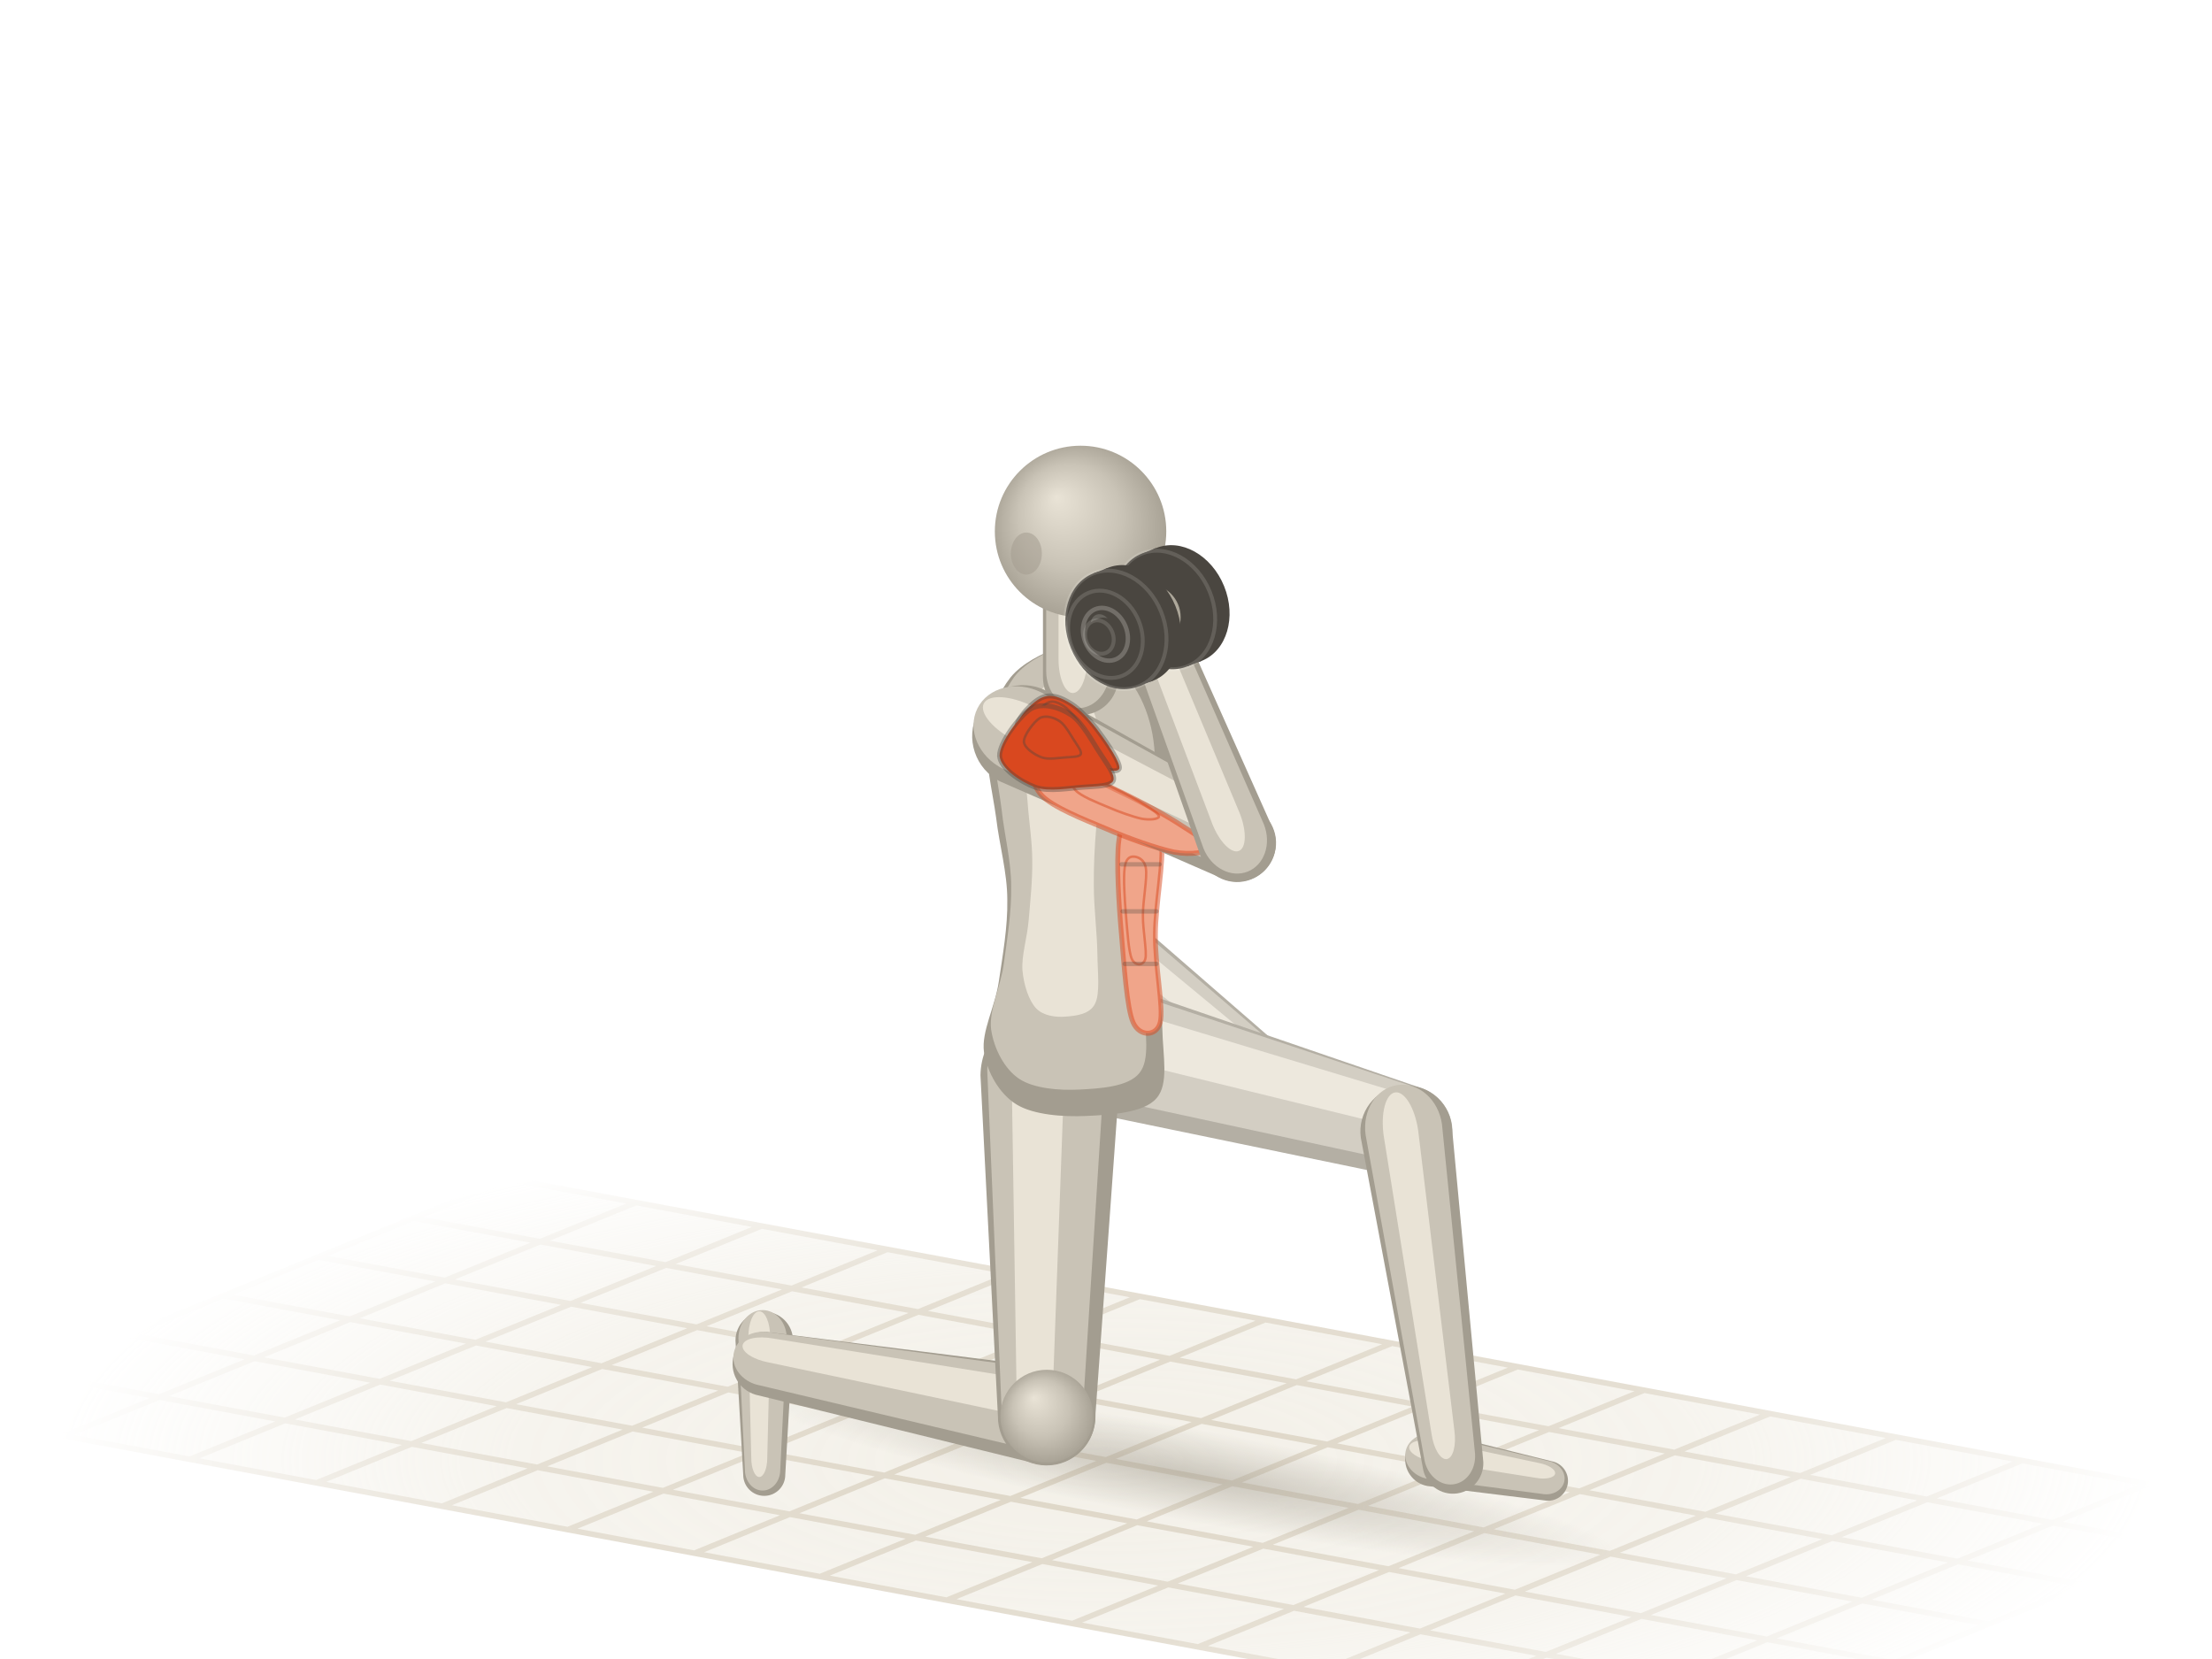
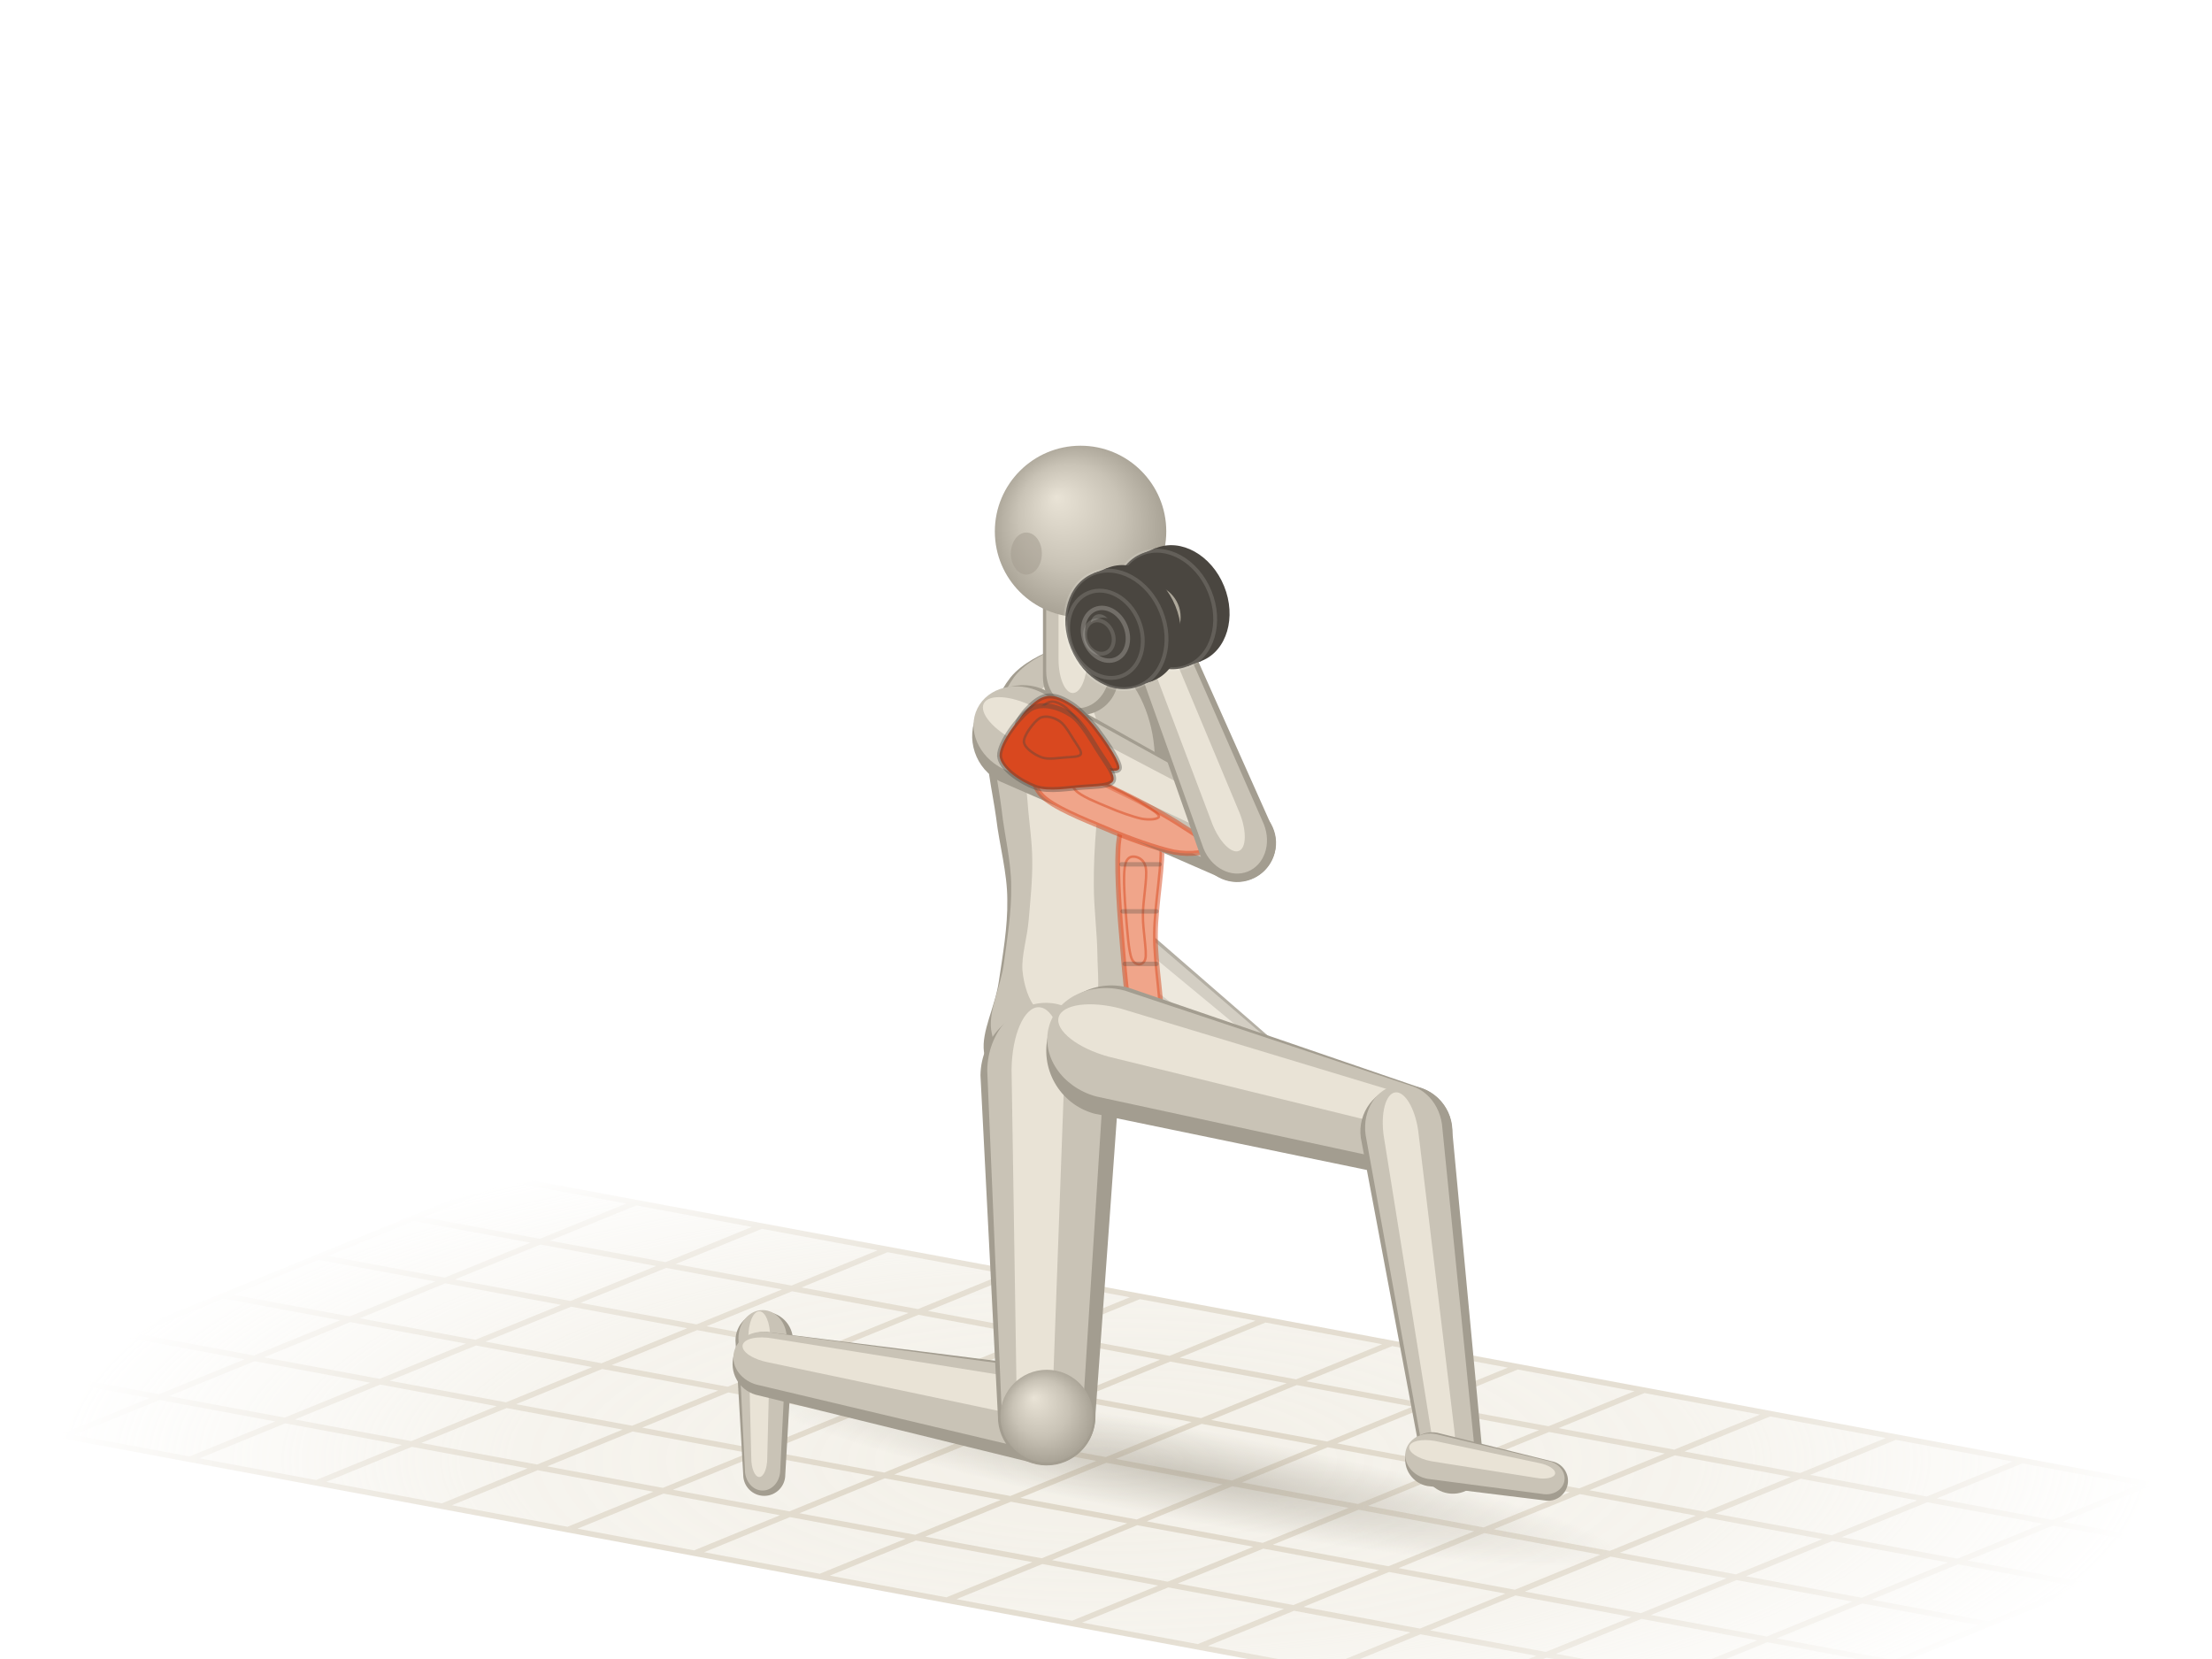
<svg xmlns="http://www.w3.org/2000/svg" viewBox="0 0 400 300">
  <defs>
    <radialGradient id="aa-sph" cx=".5" cy=".5" r=".55" fx=".36" fy=".3">
      <stop offset="0" stop-color="#e9e3d6" />
      <stop offset=".55" stop-color="#c9c3b6" />
      <stop offset="1" stop-color="#a39d90" />
    </radialGradient>
    <path id="aas0" d="M-9.5 1.1C-9.3 5.5 -9 11.9 -6.3 14.3C-3.7 16.7 1.4 15.5 6.3 15.4C11.3 15.3 18 13.8 23.3 13.8C28.5 13.7 33.5 14.2 38.1 14.9C42.6 15.5 46.9 17.3 50.8 17.6C54.6 17.9 58.2 17.5 61.3 16.5C64.5 15.5 67.5 13.8 69.8 11.6C72.1 9.4 74.2 6 75.1 3.3C76 0.6 76 -1.7 75.1 -4.4C74.2 -7.1 72.4 -11 69.8 -13.2C67.1 -15.4 63.4 -17.1 59.2 -17.6C55 -18.1 49.3 -16.6 44.4 -15.9C39.5 -15.3 34.5 -13.8 29.6 -13.8C24.7 -13.7 19.4 -14.7 14.8 -15.4C10.2 -16.1 5.8 -18.7 2.1 -18.2C-1.6 -17.6 -5.5 -15.3 -7.4 -12.1C-9.3 -8.9 -9.7 -3.3 -9.5 1.1Z" />
    <path id="aas2" d="M0 9.2L43.3 7A7 7 0 0 0 43.3 -7L0 -9.2A9.2 9.2 0 0 0 0 9.2Z" />
    <path id="aas6" d="M0 7L44 5.2A5.2 5.2 0 0 0 44 -5.2L0 -7A7 7 0 0 0 0 7Z" />
    <path id="aas7" d="M0 12.6L61.6 8.8A8.8 8.8 0 0 0 61.6 -8.8L0 -12.6A12.6 12.6 0 0 0 0 12.6Z" />
    <path id="aas8" d="M0 8.8L51.9 5.8A5.8 5.8 0 0 0 51.9 -5.8L0 -8.8A8.8 8.8 0 0 0 0 8.8Z" />
    <path id="aas9" d="M0 5.2L24.3 3.8A3.8 3.8 0 0 0 24.3 -3.8L0 -5.2A5.2 5.2 0 0 0 0 5.2Z" />
    <path id="aas10" d="M0 8.6L44.7 6.6A6.6 6.6 0 0 0 44.7 -6.6L0 -8.6A8.6 8.6 0 0 0 0 8.6Z" />
    <path id="aas14" d="M0 6.6L40.8 4.9A4.9 4.9 0 0 0 40.8 -4.9L0 -6.6A6.6 6.6 0 0 0 0 6.6Z" />
    <path id="aas15" d="M0 11.8L55.3 8.3A8.3 8.3 0 0 0 55.3 -8.3L0 -11.8A11.8 11.8 0 0 0 0 11.8Z" />
    <path id="aas16" d="M0 8.3L60.6 5.5A5.5 5.5 0 0 0 60.6 -5.5L0 -8.3A8.3 8.3 0 0 0 0 8.3Z" />
    <path id="aas17" d="M0 4.9L21.3 3.6A3.6 3.6 0 0 0 21.3 -3.6L0 -4.9A4.9 4.9 0 0 0 0 4.9Z" />
    <path id="aas18" d="M0 6.8L12.7 6.8A6.8 6.8 0 0 0 12.7 -6.8L0 -6.8A6.8 6.8 0 0 0 0 6.8Z" />
    <g id="aadb19">
      <ellipse cx="8.7" cy="-3.6" rx="3.1" ry="2.5" transform="rotate(67.8 8.7 -3.6)" fill="#4a4640" />
      <path d="M9.9 -0.7L8.8 -0.3L6.5 -6L7.6 -6.4Z" fill="#4a4640" />
      <ellipse cx="7.6" cy="-3.1" rx="3.1" ry="2.5" transform="rotate(67.8 7.6 -3.1)" fill="#4a4640" stroke="#fffdf8" stroke-opacity=".14" stroke-width=".7" />
      <ellipse cx="7.6" cy="-3.1" rx="8.1" ry="6.5" transform="rotate(67.8 7.6 -3.1)" fill="#4a4640" />
      <path d="M10.7 4.4L8.7 5.2L2.6 -9.8L4.5 -10.7Z" fill="#4a4640" />
      <ellipse cx="5.7" cy="-2.3" rx="8.1" ry="6.5" transform="rotate(67.8 5.7 -2.3)" fill="#4a4640" stroke="#fffdf8" stroke-opacity=".14" stroke-width=".7" />
      <ellipse cx="5.7" cy="-2.3" rx="4.9" ry="3.9" transform="rotate(67.8 5.7 -2.3)" fill="none" stroke="#fffdf8" stroke-opacity=".22" stroke-width=".8" />
      <ellipse cx="4.9" cy="-3.8" rx="2.3" ry="1.8" transform="rotate(67.8 4.9 -3.8)" fill="#fffdf8" fill-opacity=".16" />
      <ellipse cx="5.7" cy="-2.3" rx="11" ry="8.8" transform="rotate(67.8 5.7 -2.3)" fill="#4a4640" />
      <path d="M9.8 7.9L7.2 8.9L-1.1 -11.4L1.5 -12.5Z" fill="#4a4640" />
      <ellipse cx="3.1" cy="-1.3" rx="11" ry="8.8" transform="rotate(67.8 3.1 -1.3)" fill="#4a4640" stroke="#fffdf8" stroke-opacity=".14" stroke-width=".7" />
      <path d="M2.9 -3.5L-4.5 -0.5A2.2 2.2 0 0 0 -2.9 3.5L4.5 0.5A2.2 2.2 0 0 0 2.9 -3.5Z" fill="#4a4640" />
      <path d="M3.1 -2.9L-4.3 0.1A0.8 0.8 0 0 0 -3.7 1.5L3.6 -1.5A0.8 0.8 0 0 0 3.1 -2.9Z" fill="#fffdf8" fill-opacity=".22" />
    </g>
    <g id="aadb20">
      <ellipse cx="-3.1" cy="1.3" rx="11" ry="8.8" transform="rotate(67.8 -3.1 1.3)" fill="#4a4640" />
      <path d="M1.1 11.4L-1.5 12.5L-9.8 -7.9L-7.2 -8.9Z" fill="#4a4640" />
      <ellipse cx="-5.7" cy="2.3" rx="11" ry="8.8" transform="rotate(67.8 -5.7 2.3)" fill="#4a4640" stroke="#fffdf8" stroke-opacity=".14" stroke-width=".7" />
      <ellipse cx="-5.7" cy="2.3" rx="8.1" ry="6.5" transform="rotate(67.8 -5.7 2.3)" fill="#4a4640" />
      <path d="M-2.6 9.8L-4.5 10.7L-10.7 -4.4L-8.7 -5.2Z" fill="#4a4640" />
      <ellipse cx="-7.6" cy="3.1" rx="8.1" ry="6.5" transform="rotate(67.8 -7.6 3.1)" fill="#4a4640" stroke="#fffdf8" stroke-opacity=".14" stroke-width=".7" />
      <ellipse cx="-7.6" cy="3.1" rx="4.9" ry="3.9" transform="rotate(67.8 -7.6 3.1)" fill="none" stroke="#fffdf8" stroke-opacity=".22" stroke-width=".8" />
      <ellipse cx="-8.4" cy="1.7" rx="2.3" ry="1.8" transform="rotate(67.8 -8.4 1.7)" fill="#fffdf8" fill-opacity=".16" />
      <ellipse cx="-7.6" cy="3.1" rx="3.1" ry="2.5" transform="rotate(67.8 -7.6 3.1)" fill="#4a4640" />
      <path d="M-6.5 6L-7.6 6.4L-9.9 0.7L-8.8 0.3Z" fill="#4a4640" />
      <ellipse cx="-8.7" cy="3.6" rx="3.1" ry="2.5" transform="rotate(67.8 -8.7 3.6)" fill="#4a4640" stroke="#fffdf8" stroke-opacity=".14" stroke-width=".7" />
    </g>
    <radialGradient id="aa-fade" gradientUnits="userSpaceOnUse" cx="200" cy="264" r="190" gradientTransform="translate(200 264) scale(1 .32) translate(-200 -264)">
      <stop offset="0" stop-color="#fff" />
      <stop offset=".55" stop-color="#fff" stop-opacity=".75" />
      <stop offset="1" stop-color="#fff" stop-opacity="0" />
    </radialGradient>
    <mask id="aa-gm" maskUnits="userSpaceOnUse" x="0" y="0" width="400" height="300">
      <rect width="400" height="300" fill="url(#aa-fade)" />
    </mask>
    <radialGradient id="aa-shd">
      <stop offset="0" stop-color="#a39d90" stop-opacity=".5" />
      <stop offset=".55" stop-color="#a39d90" stop-opacity=".22" />
      <stop offset="1" stop-color="#a39d90" stop-opacity="0" />
    </radialGradient>
  </defs>
  <g mask="url(#aa-gm)">
    <path d="M92.1 213.2L411.3 272.6L307.9 314.8L-11.3 255.4Z" fill="#efeadf" fill-opacity=".7" />
    <path d="M92.1 213.2L-11.3 255.4M114.9 217.5L11.5 259.7M137.7 221.7L34.3 263.9M160.5 225.9L57.1 268.2M183.3 230.2L79.9 272.4M206.1 234.4L102.7 276.6M228.9 238.6L125.5 280.9M251.7 242.9L148.3 285.1M274.5 247.1L171.1 289.4M297.3 251.4L193.9 293.6M320.1 255.6L216.7 297.8M342.9 259.8L239.5 302.1M365.7 264.1L262.3 306.3M388.5 268.3L285.1 310.5M411.3 272.6L307.9 314.8M92.1 213.2L411.3 272.6M74.9 220.3L394 279.6M57.6 227.3L376.8 286.6M40.4 234.3L359.6 293.7M23.2 241.4L342.4 300.7M6 248.4L325.1 307.7M-11.3 255.4L307.9 314.8" fill="none" stroke="#ddd5c5" stroke-width="1" />
  </g>
  <g transform="rotate(10.5)">
    <ellipse fill="url(#aa-shd)" cx="259.7" cy="223" rx="78.8" ry="8.4" />
  </g>
  <g opacity=".82">
-     <g transform="translate(197.6 168.5) rotate(38.6)">
-       <use href="#aas14" fill="#a39d90" />
-       <use href="#aas14" fill="#c9c3b6" transform="matrix(0.98 0 0 0.84 -0.4 -0.4)" />
-       <use href="#aas14" fill="#e9e3d6" transform="matrix(0.9 0 0 0.38 -0.3 -1)" />
-     </g>
-     <g transform="translate(229.4 194)">
-       <circle r="5.6" fill="url(#aa-sph)" />
-     </g>
    <g transform="translate(205.9 124.6) rotate(100.7)">
      <use href="#aas10" fill="#a39d90" />
      <use href="#aas10" fill="#c9c3b6" transform="matrix(0.98 0 0 0.84 -0.5 0.7)" />
      <use href="#aas10" fill="#e9e3d6" transform="matrix(0.9 0 0 0.38 -0.4 2)" />
      <path id="aam11" d="M4.5 2.1C2.5 3.2 5.2 6.7 8.1 7.6C10.9 8.6 17 8 21.5 7.8C26 7.6 31.8 7 34.9 6.2C38 5.4 40.4 3.8 40.3 3.1C40.1 2.3 37.4 1.9 34 1.6C30.6 1.2 25.1 1.1 20.1 1.2C15.2 1.2 6.5 1 4.5 2.1Z" fill="#f0a58a" stroke="#d9481f" stroke-opacity=".5" stroke-width=".9" stroke-linejoin="round" />
      <use href="#aam11" fill="#fffdf8" fill-opacity=".3" stroke="none" transform="matrix(0.5 0 0 0.5 9.6 3.7)" />
      <path id="aam12" d="M-1.8 -0.9C-2.5 -2.2 -1.2 -6.1 0 -7.4C1.2 -8.6 3.3 -8.7 5.4 -8.6C7.5 -8.4 10.3 -7.3 12.5 -6.3C14.8 -5.3 18.6 -3.3 18.8 -2.3C18.9 -1.4 15.8 -0.9 13.4 -0.5C11 0 7 0.5 4.5 0.4C1.9 0.4 -1 0.4 -1.8 -0.9Z" fill="#d9481f" stroke="#4a4640" stroke-opacity=".38" stroke-width=".9" stroke-linejoin="round" />
      <use href="#aam12" fill="#fffdf8" fill-opacity=".3" stroke="none" transform="matrix(0.5 0 0 0.5 1.7 -0.2)" />
      <path id="aam13" d="M-2.2 4.8C-3.4 2.8 -2.3 -2.8 -0.9 -4.8C0.5 -6.7 3.7 -7.1 6.3 -6.9C8.8 -6.6 12.2 -4.3 14.3 -3.2C16.4 -2.1 18.8 -1.1 18.8 0C18.8 1.1 16.4 2.1 14.3 3.2C12.2 4.3 9 6.6 6.3 6.9C3.5 7.1 -1 6.7 -2.2 4.8Z" fill="#d9481f" stroke="#4a4640" stroke-opacity=".38" stroke-width=".9" stroke-linejoin="round" />
      <use href="#aam13" fill="#fffdf8" fill-opacity=".3" stroke="none" transform="matrix(0.5 0 0 0.5 1.9 1.6)" />
    </g>
    <g transform="translate(197.6 168.5)">
      <circle r="6.4" fill="url(#aa-sph)" />
    </g>
-     <g transform="translate(201 190) rotate(15.3)">
-       <use href="#aas15" fill="#a39d90" />
-       <use href="#aas15" fill="#c9c3b6" transform="matrix(0.98 0 0 0.84 -0.5 -1.2)" />
-       <use href="#aas15" fill="#e9e3d6" transform="matrix(0.9 0 0 0.38 -0.2 -3.3)" />
+     <g transform="translate(197.6 168.5) rotate(38.6)">
+       <use href="#aas14" fill="#a39d90" />
+       <use href="#aas14" fill="#c9c3b6" transform="matrix(0.98 0 0 0.84 -0.4 -0.4)" />
+       <use href="#aas14" fill="#e9e3d6" transform="matrix(0.9 0 0 0.38 -0.3 -1)" />
    </g>
-     <g transform="translate(254.3 204.6)">
-       <circle r="7.9" fill="url(#aa-sph)" />
+     <g transform="translate(229.4 194)">
+       <circle r="5.6" fill="url(#aa-sph)" />
    </g>
  </g>
  <g transform="translate(138.2 242.4) rotate(90)">
    <use href="#aas9" fill="#a39d90" />
    <use href="#aas9" fill="#c9c3b6" transform="matrix(0.98 0 0 0.84 -0.4 0.3)" />
    <use href="#aas9" fill="#e9e3d6" transform="matrix(0.9 0 0 0.38 -0.6 0.9)" />
  </g>
  <g transform="translate(189.3 256.1) rotate(-169.5)">
    <use href="#aas8" fill="#a39d90" />
    <use href="#aas8" fill="#c9c3b6" transform="matrix(0.98 0 0 0.84 1.2 0.9)" />
    <use href="#aas8" fill="#e9e3d6" transform="matrix(0.9 0 0 0.38 4.5 2.6)" />
  </g>
-   <g transform="translate(189.9 194.6) rotate(90.6)">
-     <use href="#aas7" fill="#a39d90" />
-     <use href="#aas7" fill="#c9c3b6" transform="matrix(0.98 0 0 0.84 -0.9 0.8)" />
-     <use href="#aas7" fill="#e9e3d6" transform="matrix(0.9 0 0 0.38 -1.1 2.2)" />
-   </g>
-   <g transform="translate(189.3 256.1)">
-     <circle r="8.4" fill="url(#aa-sph)" />
-   </g>
  <g transform="translate(195.4 192.3) rotate(-90) scale(1 0.96)">
    <use href="#aas0" fill="#a39d90" />
    <use href="#aas0" fill="#c9c3b6" transform="matrix(0.94 0 0 0.86 4.2 -1.2)" />
    <use href="#aas0" fill="#e9e3d6" transform="matrix(0.72 0 0 0.42 15.3 -3.3)" />
    <path id="aam1" d="M7.4 9.9C4.8 11.1 4.8 14.3 7.4 15C10 15.7 17.8 14 23.3 14.1C28.7 14.1 36.7 15.8 40.2 15.2C43.7 14.6 44.4 11.8 44.4 10.5C44.4 9.1 43.7 7.6 40.2 7.2C36.7 6.7 28.7 7.2 23.3 7.7C17.8 8.2 10 8.7 7.4 9.9Z" fill="#f0a58a" stroke="#d9481f" stroke-opacity=".5" stroke-width=".9" stroke-linejoin="round" />
    <use href="#aam1" fill="#fffdf8" fill-opacity=".3" stroke="none" transform="matrix(0.5 0 0 0.5 15.2 4.7)" />
    <path d="M18 8.3C18 9.3 18 13.3 18 14.3" fill="none" stroke="#4a4640" stroke-opacity=".3" stroke-width=".8" stroke-linecap="round" />
    <path d="M27.5 7.9C27.5 9 27.5 13.2 27.5 14.3" fill="none" stroke="#4a4640" stroke-opacity=".3" stroke-width=".8" stroke-linecap="round" />
    <path d="M36 7.7C36 8.9 36 13.7 36 14.9" fill="none" stroke="#4a4640" stroke-opacity=".3" stroke-width=".8" stroke-linecap="round" />
  </g>
-   <g transform="translate(259 263.9) rotate(10.5)">
-     <use href="#aas17" fill="#a39d90" />
-     <use href="#aas17" fill="#c9c3b6" transform="matrix(0.98 0 0 0.84 -0.2 -0.5)" />
-     <use href="#aas17" fill="#e9e3d6" transform="matrix(0.9 0 0 0.38 -0.1 -1.5)" />
-   </g>
-   <g transform="translate(254.3 204.6) rotate(82)">
-     <use href="#aas16" fill="#a39d90" />
-     <use href="#aas16" fill="#c9c3b6" transform="matrix(0.98 0 0 0.84 -0.4 0.4)" />
-     <use href="#aas16" fill="#e9e3d6" transform="matrix(0.9 0 0 0.38 0.2 1)" />
-   </g>
  <g transform="translate(195.4 122.5) rotate(-90)">
    <use href="#aas18" fill="#a39d90" />
    <use href="#aas18" fill="#c9c3b6" transform="matrix(0.98 0 0 0.84 1.1 -0.5)" />
    <use href="#aas18" fill="#e9e3d6" transform="matrix(0.9 0 0 0.38 3.3 -1.4)" />
  </g>
  <g transform="translate(195.4 96.1)">
    <circle r="15.5" fill="url(#aa-sph)" />
    <ellipse cx="-9.8" cy="4" rx="2.8" ry="3.8" fill="#a39d90" fill-opacity=".55" />
+   </g>
+   <g transform="translate(189.9 194.6) rotate(90.6)">
+     <use href="#aas7" fill="#a39d90" />
+     <use href="#aas7" fill="#c9c3b6" transform="matrix(0.98 0 0 0.84 -0.9 0.8)" />
+     <use href="#aas7" fill="#e9e3d6" transform="matrix(0.9 0 0 0.38 -1.1 2.2)" />
+   </g>
+   <g transform="translate(189.3 256.1)">
+     <circle r="8.4" fill="url(#aa-sph)" />
+   </g>
+   <g transform="translate(201 190) rotate(15.3)">
+     <use href="#aas15" fill="#a39d90" />
+     <use href="#aas15" fill="#c9c3b6" transform="matrix(0.98 0 0 0.84 -0.5 -1.2)" />
+     <use href="#aas15" fill="#e9e3d6" transform="matrix(0.9 0 0 0.38 -0.2 -3.3)" />
+   </g>
+   <g transform="translate(254.3 204.6)">
+     <circle r="7.9" fill="url(#aa-sph)" />
+   </g>
+   <g transform="translate(254.3 204.6) rotate(82)">
+     <use href="#aas16" fill="#a39d90" />
+     <use href="#aas16" fill="#c9c3b6" transform="matrix(0.98 0 0 0.84 -0.4 0.4)" />
+     <use href="#aas16" fill="#e9e3d6" transform="matrix(0.9 0 0 0.38 0.2 1)" />
  </g>
  <g transform="translate(185 133.1) rotate(26.5)">
    <use href="#aas2" fill="#a39d90" />
    <use href="#aas2" fill="#c9c3b6" transform="matrix(0.98 0 0 0.84 -0.6 -0.8)" />
    <use href="#aas2" fill="#e9e3d6" transform="matrix(0.9 0 0 0.38 -0.7 -2.1)" />
    <path id="aam3" d="M4.3 2.2C2.4 3.4 5.1 7.1 7.8 8.1C10.5 9.1 16.5 8.6 20.8 8.3C25.1 8.1 30.7 7.4 33.8 6.6C36.8 5.7 39.1 4.1 39 3.2C38.8 2.4 36.2 2 32.9 1.7C29.7 1.3 24.2 1.1 19.5 1.2C14.7 1.3 6.3 1.1 4.3 2.2Z" fill="#f0a58a" stroke="#d9481f" stroke-opacity=".5" stroke-width=".9" stroke-linejoin="round" />
    <use href="#aam3" fill="#fffdf8" fill-opacity=".3" stroke="none" transform="matrix(0.5 0 0 0.5 9 0.5)" />
    <path id="aam4" d="M-1.7 -0.9C-2.5 -2.3 -1.2 -6.5 0 -7.8C1.2 -9.2 3.2 -9.3 5.2 -9.1C7.2 -8.9 10 -7.8 12.1 -6.7C14.3 -5.6 18 -3.5 18.2 -2.5C18.3 -1.5 15.3 -1 13 -0.5C10.7 0 6.8 0.5 4.3 0.4C1.9 0.4 -1 0.5 -1.7 -0.9Z" fill="#d9481f" stroke="#4a4640" stroke-opacity=".38" stroke-width=".9" stroke-linejoin="round" />
    <use href="#aam4" fill="#fffdf8" fill-opacity=".3" stroke="none" transform="matrix(0.5 0 0 0.5 1.4 -3.6)" />
    <path id="aam5" d="M-2.2 5.1C-3.3 3 -2.2 -3 -0.9 -5.1C0.5 -7.1 3.6 -7.6 6.1 -7.3C8.5 -7 11.8 -4.6 13.9 -3.4C15.9 -2.2 18.2 -1.1 18.2 0C18.2 1.1 15.9 2.2 13.9 3.4C11.8 4.6 8.7 7 6.1 7.3C3.4 7.6 -1 7.1 -2.2 5.1Z" fill="#d9481f" stroke="#4a4640" stroke-opacity=".38" stroke-width=".9" stroke-linejoin="round" />
    <use href="#aam5" fill="#fffdf8" fill-opacity=".3" stroke="none" transform="matrix(0.5 0 0 0.5 1.7 -1.7)" />
  </g>
  <g transform="translate(223.7 152.5)">
    <circle r="6.8" fill="url(#aa-sph)" />
  </g>
+   <g transform="translate(259 263.9) rotate(10.5)">
+     <use href="#aas17" fill="#a39d90" />
+     <use href="#aas17" fill="#c9c3b6" transform="matrix(0.98 0 0 0.84 -0.2 -0.5)" />
+     <use href="#aas17" fill="#e9e3d6" transform="matrix(0.9 0 0 0.38 -0.1 -1.5)" />
+   </g>
  <g transform="translate(223.7 152.5) rotate(-111.7)">
    <use href="#aas6" fill="#a39d90" />
    <use href="#aas6" fill="#c9c3b6" transform="matrix(0.98 0 0 0.84 1.4 -0.1)" />
    <use href="#aas6" fill="#e9e3d6" transform="matrix(0.9 0 0 0.38 4.9 -0.2)" />
  </g>
  <g transform="translate(207.5 111.6)">
    <use href="#aadb19" />
    <circle r="6" fill="url(#aa-sph)" />
    <use href="#aadb20" />
  </g>
</svg>
